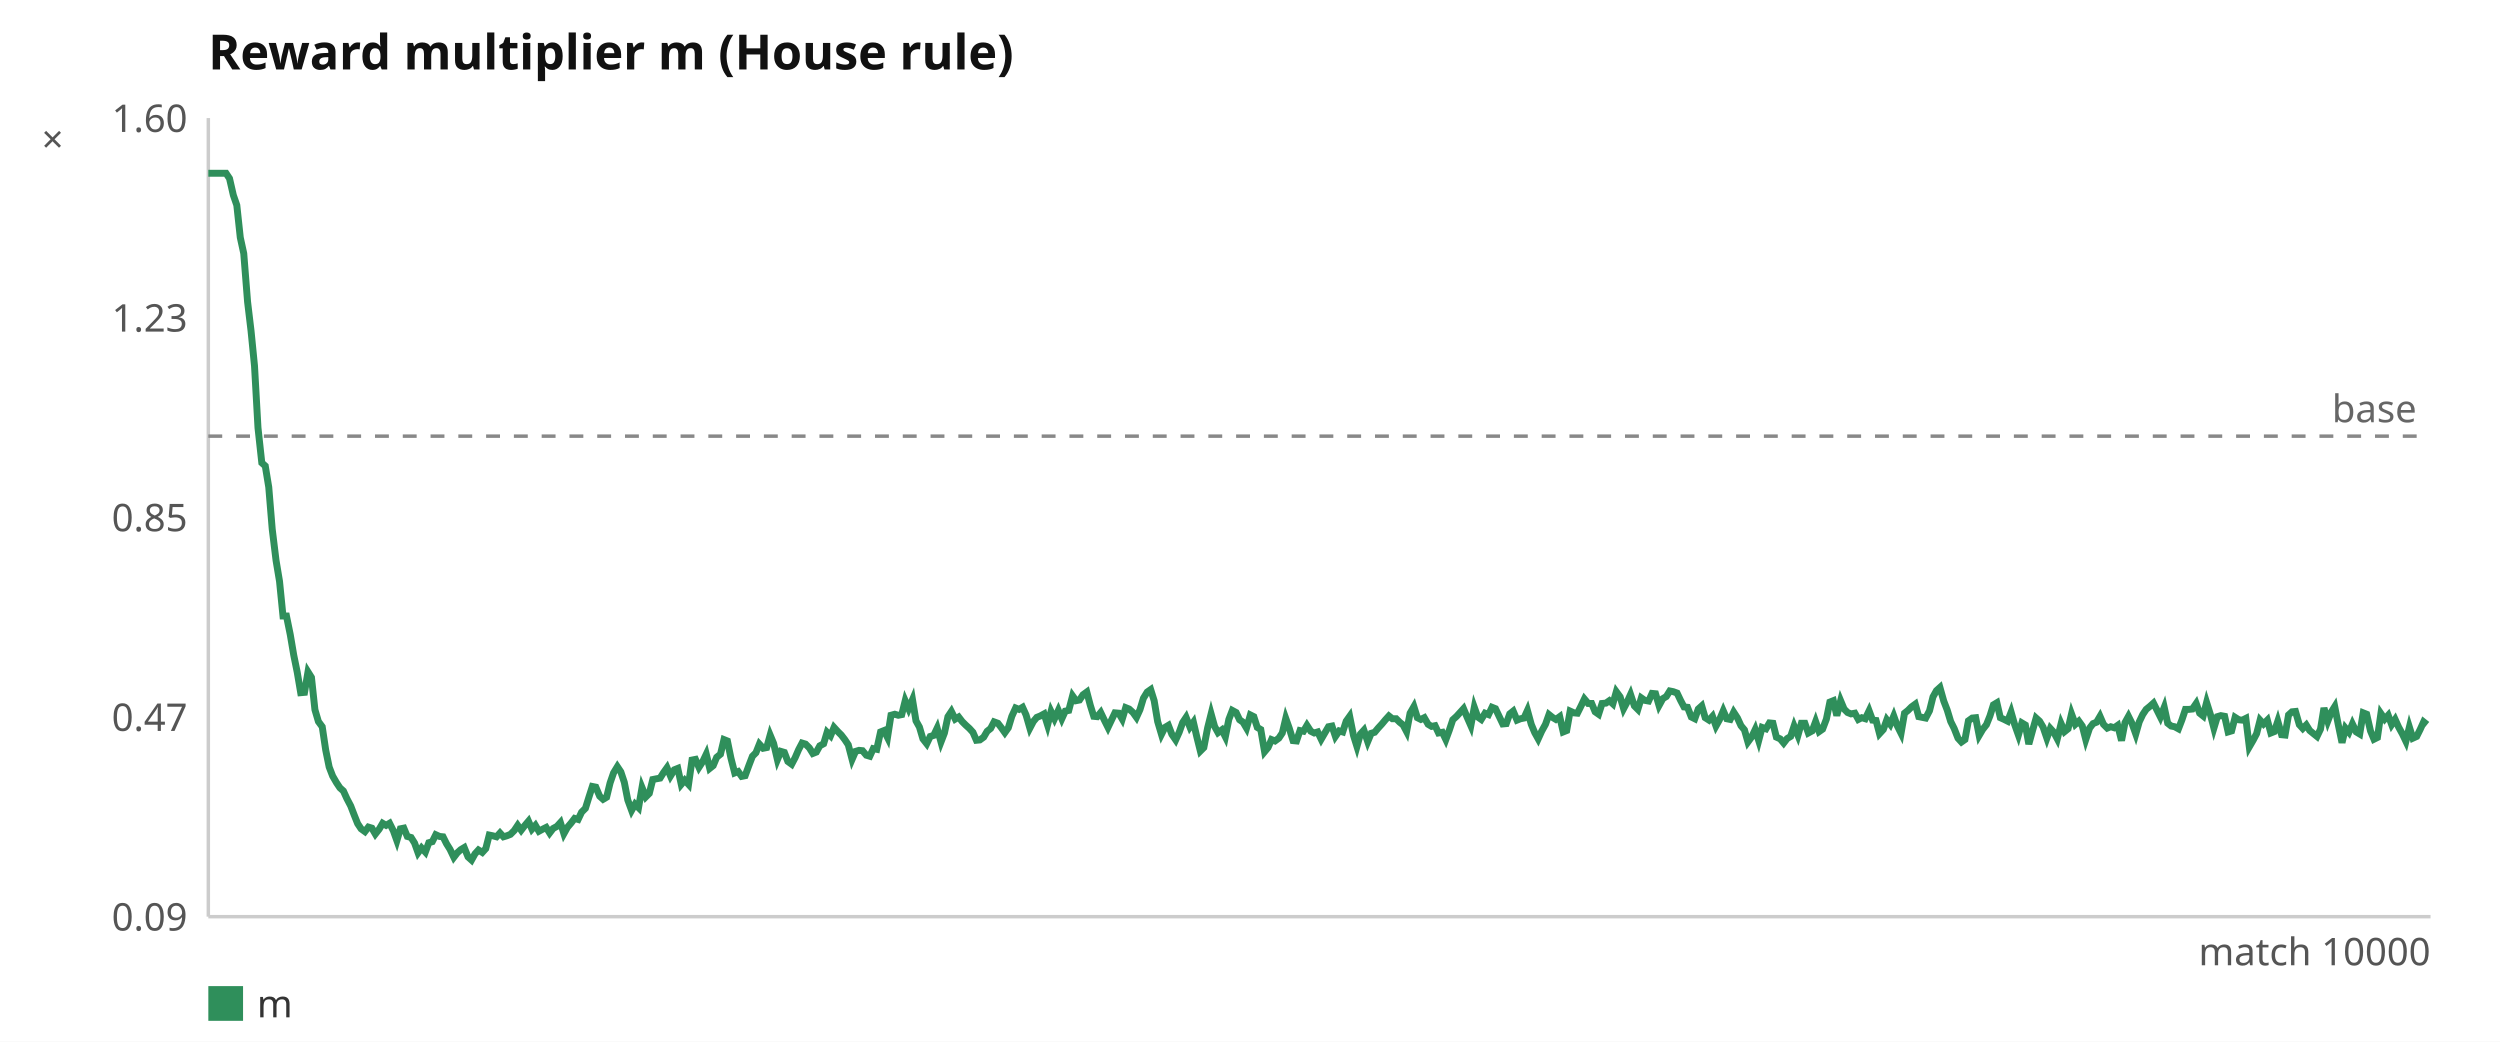
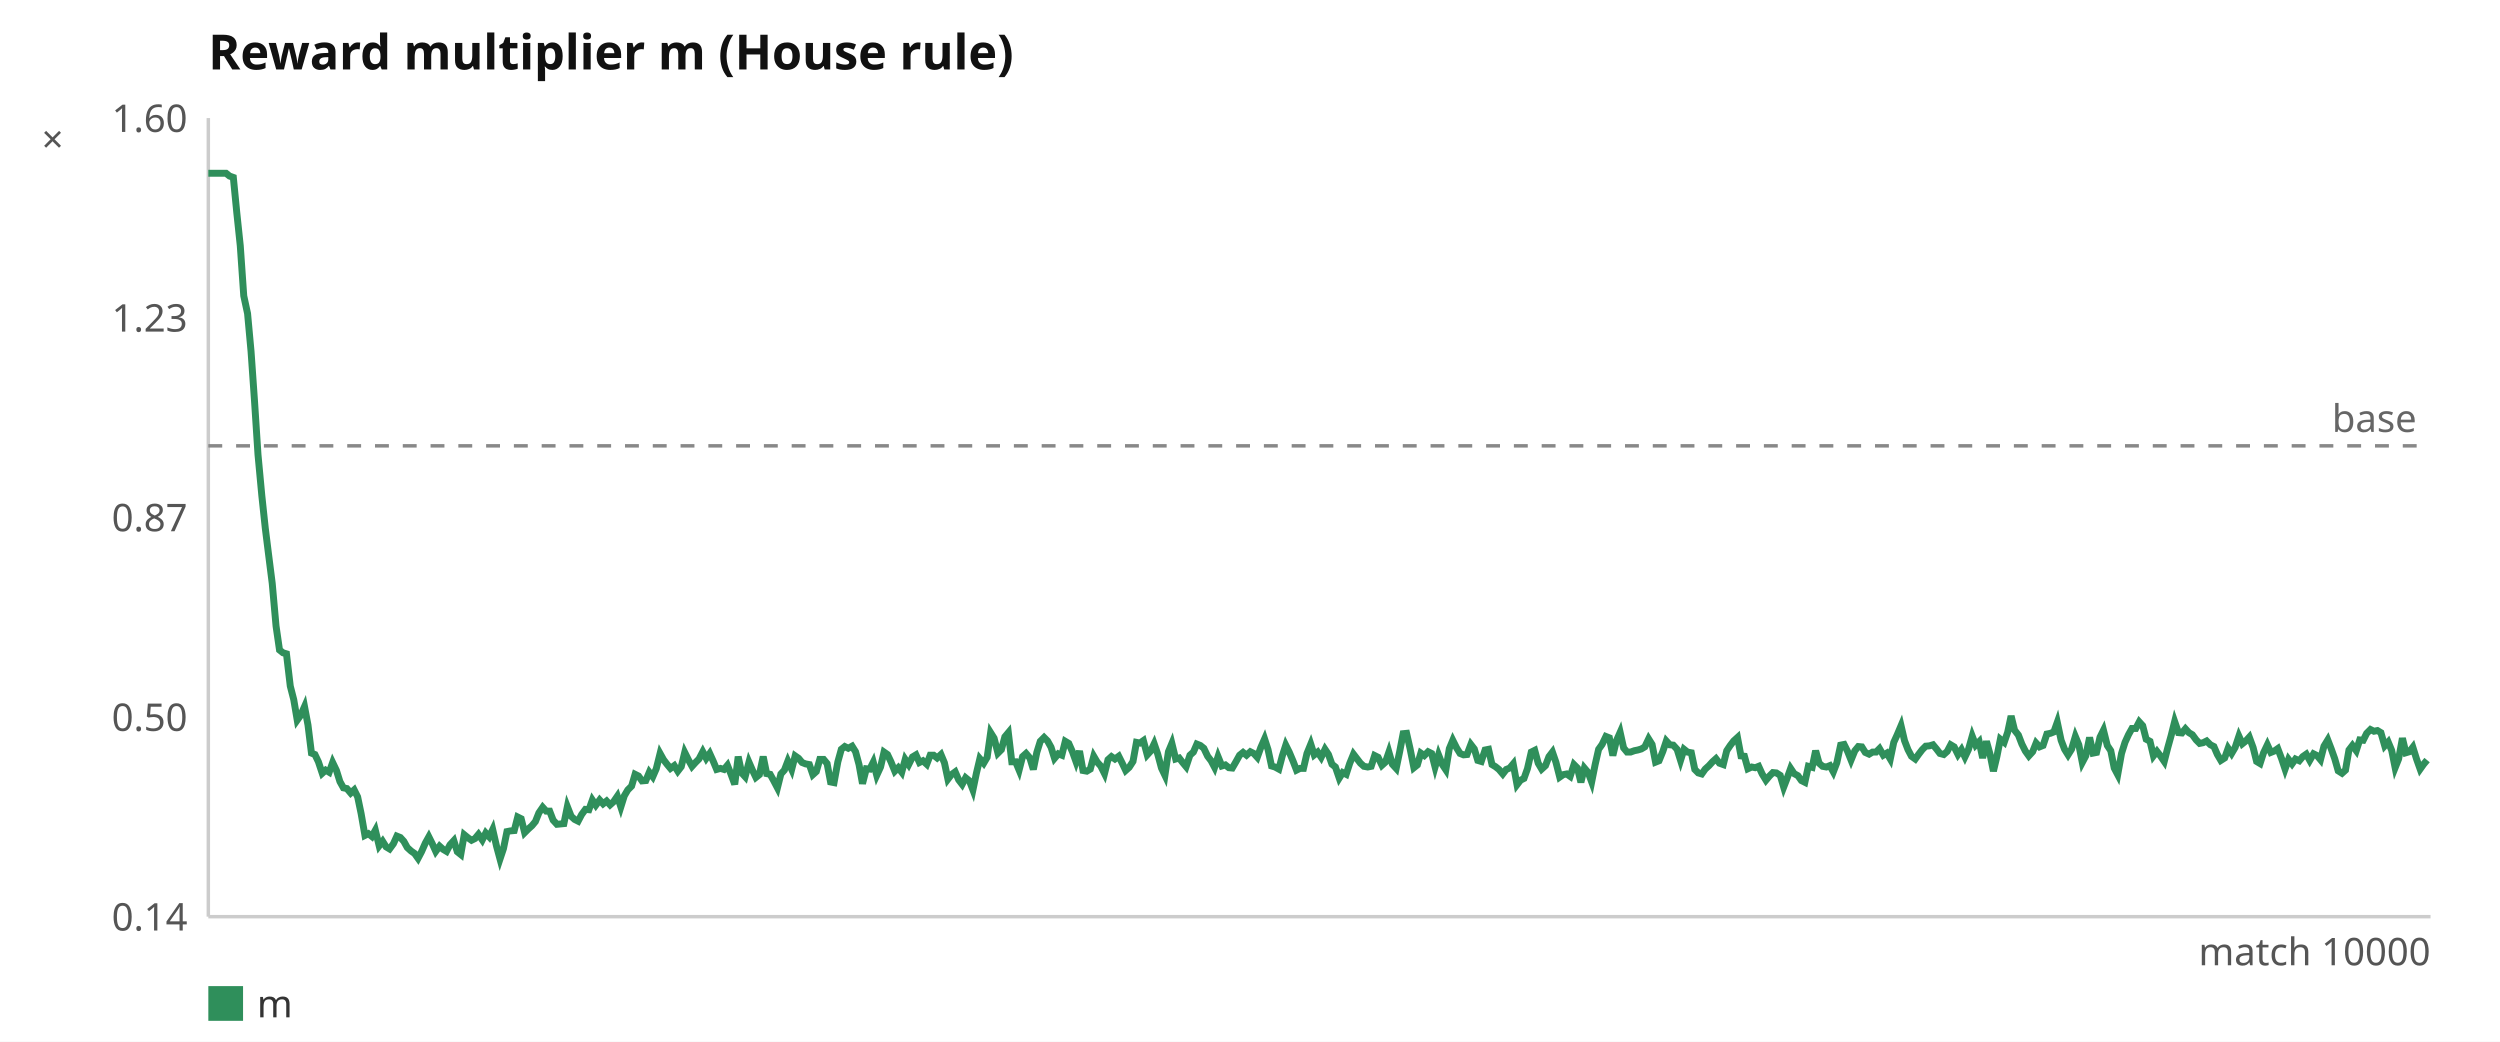
<svg xmlns="http://www.w3.org/2000/svg" viewBox="0 0 720 300" width="720" height="300" font-family="system-ui,sans-serif">
  <rect width="100%" height="100%" fill="#fff" />
  <text x="60" y="20" font-size="14" font-weight="600" fill="#111">Reward multiplier m (House rule)</text>
  <text x="12" y="44" font-size="11" fill="#555">×</text>
  <line x1="60" x2="60" y1="34" y2="264" stroke="#ccc" />
  <line x1="60" x2="700" y1="264" y2="264" stroke="#ccc" />
-   <text x="54" y="268" text-anchor="end" font-size="11" fill="#555">0.09</text>
-   <text x="54" y="210.5" text-anchor="end" font-size="11" fill="#555">0.47</text>
-   <text x="54" y="153" text-anchor="end" font-size="11" fill="#555">0.85</text>
+   <text x="54" y="268" text-anchor="end" font-size="11" fill="#555">0.14</text>
+   <text x="54" y="210.5" text-anchor="end" font-size="11" fill="#555">0.50</text>
+   <text x="54" y="153" text-anchor="end" font-size="11" fill="#555">0.87</text>
  <text x="54" y="95.5" text-anchor="end" font-size="11" fill="#555">1.23</text>
  <text x="54" y="38" text-anchor="end" font-size="11" fill="#555">1.60</text>
-   <line x1="60" x2="700" y1="125.611" y2="125.611" stroke="#888" stroke-dasharray="4 4" />
-   <text x="696" y="121.611" text-anchor="end" font-size="11" fill="#666">base</text>
-   <polyline fill="none" stroke="#2f8f5b" stroke-width="2" points="60.0,49.9 61.0,49.9 62.0,49.9 63.1,49.9 64.1,49.9 65.1,49.9 66.1,51.4 67.2,56.2 68.2,59.1 69.2,68.4 70.2,73.0 71.3,86.9 72.3,95.3 73.3,105.4 74.3,123.2 75.4,133.3 76.4,134.2 77.4,140.3 78.4,152.4 79.5,161.4 80.5,167.4 81.5,177.4 82.5,177.4 83.6,182.8 84.6,188.7 85.6,193.6 86.6,199.5 87.7,199.4 88.7,193.5 89.7,195.1 90.7,204.4 91.7,207.8 92.8,209.3 93.8,216.0 94.8,220.9 95.8,223.5 96.9,225.4 97.9,226.9 98.9,227.8 99.9,230.0 101.0,232.1 102.0,234.7 103.0,237.2 104.0,238.7 105.1,239.5 106.1,238.2 107.1,238.5 108.1,240.2 109.2,238.8 110.2,237.1 111.2,237.7 112.2,237.1 113.3,239.3 114.3,242.1 115.3,238.7 116.3,238.5 117.3,240.9 118.4,241.2 119.4,242.8 120.4,245.6 121.4,244.2 122.5,245.4 123.5,242.7 124.5,242.4 125.5,240.4 126.6,240.9 127.6,241.0 128.6,243.0 129.6,244.6 130.7,246.9 131.7,245.6 132.7,244.7 133.7,244.1 134.8,246.8 135.8,247.7 136.8,245.9 137.8,244.8 138.9,245.5 139.9,244.4 140.9,240.5 141.9,240.7 143.0,241.0 144.0,239.9 145.0,241.0 146.0,240.7 147.0,240.3 148.1,239.2 149.1,237.7 150.1,239.1 151.1,237.8 152.2,236.5 153.2,238.8 154.2,237.7 155.2,239.4 156.3,238.8 157.3,238.3 158.3,239.9 159.3,238.6 160.4,238.0 161.4,236.9 162.4,240.1 163.4,238.3 164.5,237.0 165.5,235.7 166.5,236.0 167.5,233.9 168.6,232.8 169.6,229.6 170.6,226.5 171.6,226.7 172.7,229.3 173.7,230.2 174.7,229.6 175.7,225.5 176.7,222.6 177.8,220.8 178.8,222.3 179.8,225.3 180.8,230.4 181.9,233.4 182.9,231.6 183.9,232.6 184.9,226.8 186.0,229.5 187.0,228.5 188.0,224.5 189.0,224.3 190.1,224.1 191.1,222.5 192.1,221.1 193.1,223.5 194.2,221.7 195.2,221.3 196.2,225.9 197.2,224.7 198.3,225.9 199.3,218.9 200.3,218.7 201.3,221.0 202.4,219.3 203.4,217.2 204.4,221.3 205.4,220.5 206.4,218.1 207.5,217.2 208.5,213.0 209.5,213.4 210.5,218.3 211.6,222.6 212.6,222.2 213.6,223.6 214.6,223.4 215.7,220.4 216.7,217.8 217.7,216.8 218.7,214.3 219.8,215.5 220.8,215.3 221.8,211.7 222.8,214.1 223.9,218.8 224.9,216.4 225.9,216.7 226.9,219.3 228.0,220.1 229.0,218.2 230.0,215.9 231.0,214.0 232.0,214.3 233.1,215.4 234.1,217.0 235.1,216.6 236.1,214.8 237.2,214.2 238.2,210.9 239.2,211.9 240.2,209.5 241.3,210.7 242.3,211.7 243.3,213.0 244.3,214.5 245.4,218.7 246.4,216.4 247.4,216.1 248.4,216.2 249.5,217.5 250.5,217.8 251.5,215.6 252.5,215.8 253.6,210.8 254.6,210.4 255.6,212.4 256.6,206.0 257.7,205.7 258.7,206.0 259.7,205.8 260.7,201.8 261.7,204.1 262.8,201.5 263.8,207.6 264.8,209.4 265.8,212.8 266.9,214.2 267.9,212.1 268.9,211.8 269.9,209.7 271.0,213.7 272.0,211.1 273.0,206.4 274.0,204.9 275.1,207.1 276.1,206.5 277.1,207.8 278.1,208.8 279.2,209.8 280.2,210.9 281.2,213.2 282.2,213.1 283.3,212.3 284.3,210.6 285.3,209.8 286.3,207.9 287.4,208.3 288.4,209.6 289.4,211.0 290.4,209.6 291.4,206.3 292.5,203.9 293.5,204.3 294.5,203.7 295.5,205.9 296.6,209.7 297.6,207.8 298.6,206.6 299.6,206.2 300.7,205.6 301.7,208.8 302.7,204.9 303.7,207.0 304.8,204.6 305.8,207.0 306.8,204.8 307.8,204.6 308.9,200.4 309.9,201.8 310.9,201.6 311.9,200.1 313.0,199.3 314.0,203.1 315.0,206.3 316.0,206.4 317.0,205.2 318.1,207.5 319.1,209.5 320.1,207.4 321.1,205.3 322.2,205.4 323.2,207.1 324.2,203.8 325.2,204.2 326.3,205.2 327.3,206.6 328.3,204.4 329.3,201.1 330.4,199.3 331.4,198.6 332.4,201.8 333.4,207.8 334.5,211.5 335.5,209.5 336.5,208.9 337.5,211.5 338.6,213.1 339.6,210.9 340.6,208.1 341.6,206.6 342.7,209.4 343.7,208.0 344.7,212.3 345.7,216.3 346.7,215.3 347.8,209.6 348.8,205.6 349.8,209.2 350.8,211.0 351.9,210.2 352.9,212.2 353.9,207.2 354.9,204.6 356.0,205.2 357.0,207.3 358.0,208.0 359.0,209.7 360.1,205.9 361.1,206.4 362.1,209.5 363.1,210.1 364.2,216.5 365.2,215.3 366.2,213.0 367.2,213.4 368.3,212.6 369.3,211.1 370.3,206.9 371.3,209.7 372.4,213.3 373.4,213.4 374.4,210.4 375.4,210.6 376.4,208.9 377.5,210.6 378.5,211.1 379.5,210.8 380.5,212.9 381.6,211.0 382.6,209.3 383.6,209.1 384.6,212.1 385.7,210.5 386.7,210.8 387.7,207.7 388.7,206.3 389.8,211.8 390.8,215.0 391.8,211.4 392.8,210.3 393.9,213.6 394.9,211.2 395.9,210.9 396.9,209.7 398.0,208.5 399.0,207.3 400.0,206.2 401.0,207.0 402.1,207.0 403.1,208.0 404.1,208.8 405.1,210.7 406.1,205.4 407.2,203.5 408.2,206.7 409.2,207.2 410.2,206.7 411.3,208.6 412.3,209.2 413.3,209.0 414.3,211.1 415.4,210.9 416.4,213.0 417.4,210.3 418.4,207.3 419.5,206.3 420.5,205.2 421.5,204.1 422.5,206.5 423.6,209.0 424.6,203.7 425.6,206.5 426.6,207.2 427.7,205.4 428.7,205.8 429.7,203.7 430.7,204.1 431.7,206.2 432.8,208.5 433.8,208.4 434.8,205.6 435.8,204.8 436.9,207.4 437.9,207.0 438.9,206.8 439.9,204.6 441.0,208.6 442.0,211.0 443.0,212.8 444.0,210.6 445.1,208.6 446.1,205.8 447.1,206.6 448.1,207.2 449.2,206.4 450.2,210.8 451.2,210.4 452.2,204.8 453.3,205.3 454.3,205.4 455.3,203.4 456.3,201.3 457.4,202.6 458.4,202.6 459.4,205.0 460.4,205.7 461.4,202.6 462.5,202.5 463.5,201.8 464.5,202.7 465.5,199.2 466.6,200.7 467.6,204.1 468.6,202.2 469.6,200.0 470.7,203.3 471.7,204.3 472.7,201.0 473.7,201.7 474.8,201.9 475.8,199.7 476.8,199.8 477.8,203.2 478.9,201.2 479.9,200.6 480.9,199.0 481.9,199.2 483.0,199.6 484.0,201.7 485.0,203.6 486.0,203.7 487.1,206.5 488.1,207.0 489.1,204.2 490.1,203.3 491.1,206.7 492.2,207.4 493.2,206.3 494.2,209.1 495.2,207.3 496.3,204.7 497.3,207.0 498.3,207.2 499.3,205.1 500.4,206.8 501.4,209.0 502.4,210.2 503.4,213.7 504.5,212.2 505.5,210.1 506.5,213.3 507.5,209.5 508.6,209.9 509.6,208.2 510.6,208.3 511.6,212.3 512.7,212.8 513.7,214.0 514.7,212.7 515.7,212.1 516.7,209.1 517.8,211.8 518.8,208.3 519.8,208.3 520.8,211.1 521.9,210.5 522.9,207.8 523.9,210.7 524.9,210.0 526.0,207.1 527.0,202.2 528.0,201.8 529.0,206.1 530.1,201.8 531.1,204.2 532.1,205.2 533.1,205.6 534.2,205.4 535.2,207.2 536.2,206.7 537.2,207.0 538.3,204.7 539.3,207.4 540.3,207.5 541.3,211.3 542.4,210.1 543.4,207.3 544.4,208.6 545.4,206.2 546.4,209.0 547.5,211.2 548.5,205.4 549.5,204.6 550.5,203.6 551.6,202.8 552.6,206.4 553.6,206.6 554.6,206.8 555.7,204.7 556.7,200.7 557.7,198.9 558.7,198.0 559.8,201.9 560.8,204.5 561.8,207.8 562.8,209.8 563.9,212.6 564.9,213.7 565.9,213.0 566.9,207.6 568.0,206.8 569.0,206.7 570.0,211.8 571.0,210.1 572.1,208.7 573.1,206.2 574.1,203.0 575.1,202.4 576.1,206.7 577.2,207.2 578.2,207.7 579.2,205.1 580.2,208.6 581.3,211.7 582.3,208.2 583.3,208.8 584.3,214.3 585.4,210.3 586.4,206.8 587.4,207.7 588.4,209.4 589.5,212.6 590.5,209.8 591.5,210.9 592.5,212.8 593.6,208.4 594.6,210.7 595.6,209.9 596.6,205.6 597.7,208.6 598.7,207.7 599.7,209.1 600.7,213.0 601.8,209.7 602.8,208.4 603.8,208.0 604.8,206.3 605.8,208.6 606.9,209.7 607.9,209.3 608.9,209.6 609.9,208.9 611.0,213.3 612.0,208.1 613.0,206.3 614.0,208.3 615.1,211.4 616.1,207.9 617.1,205.8 618.1,204.3 619.2,203.4 620.2,202.5 621.2,204.5 622.2,206.5 623.3,203.7 624.3,208.3 625.3,209.1 626.3,209.3 627.4,209.9 628.4,207.3 629.4,204.3 630.4,204.3 631.4,204.2 632.5,202.6 633.5,205.4 634.5,206.2 635.5,202.3 636.6,205.8 637.6,209.7 638.6,206.4 639.6,206.1 640.7,206.3 641.7,210.8 642.7,210.5 643.7,206.6 644.8,207.3 645.8,207.4 646.8,206.9 647.8,215.1 648.9,213.2 649.9,211.3 650.9,207.4 651.9,208.5 653.0,207.4 654.0,211.1 655.0,210.7 656.0,207.7 657.1,211.6 658.1,211.7 659.1,205.9 660.1,205.0 661.1,204.9 662.2,208.7 663.2,209.8 664.2,208.8 665.2,210.4 666.3,211.3 667.3,212.1 668.3,210.0 669.3,203.9 670.4,207.7 671.4,205.1 672.4,203.5 673.4,208.6 674.5,213.9 675.5,209.7 676.5,210.9 677.5,208.5 678.6,210.8 679.6,211.4 680.6,205.3 681.6,205.7 682.7,210.5 683.7,212.9 684.7,212.4 685.7,205.5 686.8,207.1 687.8,206.0 688.8,208.7 689.8,207.2 690.8,209.4 691.9,211.4 692.9,213.5 693.9,209.4 694.9,212.6 696.0,212.1 697.0,210.1 698.0,207.9 699.0,208.7" />
+   <line x1="60" x2="700" y1="128.402" y2="128.402" stroke="#888" stroke-dasharray="4 4" />
+   <text x="696" y="124.402" text-anchor="end" font-size="11" fill="#666">base</text>
+   <polyline fill="none" stroke="#2f8f5b" stroke-width="2" points="60.0,49.9 61.0,49.9 62.0,49.9 63.1,49.9 64.1,49.9 65.1,49.9 66.1,50.7 67.2,51.1 68.2,61.3 69.2,70.8 70.2,85.2 71.3,90.3 72.3,101.2 73.3,115.5 74.3,130.9 75.4,142.7 76.4,152.1 77.4,160.1 78.4,168.0 79.5,180.3 80.5,187.2 81.5,188.0 82.5,188.3 83.6,197.6 84.6,201.5 85.6,207.4 86.6,206.0 87.7,203.5 88.7,208.8 89.7,216.9 90.7,217.3 91.7,219.4 92.8,222.7 93.8,221.8 94.8,222.4 95.8,219.6 96.9,221.9 97.9,225.1 98.9,226.9 99.9,227.1 101.0,228.4 102.0,227.5 103.0,229.5 104.0,234.3 105.1,240.6 106.1,240.1 107.1,240.9 108.1,239.1 109.2,243.6 110.2,242.3 111.2,243.9 112.2,244.5 113.3,243.0 114.3,240.8 115.3,241.2 116.3,242.3 117.3,244.1 118.4,245.1 119.4,245.8 120.4,247.2 121.4,245.3 122.5,242.8 123.5,241.0 124.5,243.0 125.5,245.2 126.6,243.7 127.6,244.6 128.6,245.2 129.6,243.3 130.7,242.1 131.7,245.3 132.7,246.1 133.7,240.4 134.8,241.3 135.8,242.0 136.8,241.5 137.8,240.3 138.9,241.9 139.9,239.9 140.9,241.0 141.9,238.9 143.0,243.7 144.0,247.4 145.0,244.4 146.0,239.5 147.0,239.3 148.1,239.2 149.1,235.3 150.1,235.8 151.1,239.8 152.2,238.7 153.2,237.8 154.2,236.6 155.2,234.1 156.3,232.5 157.3,233.6 158.3,233.6 159.3,236.2 160.4,237.4 161.4,237.3 162.4,237.2 163.4,232.3 164.5,235.1 165.5,236.0 166.5,236.5 167.5,234.6 168.6,233.1 169.6,233.2 170.6,230.4 171.6,231.9 172.7,230.4 173.7,231.5 174.7,230.7 175.7,231.8 176.7,230.9 177.8,229.3 178.8,232.4 179.8,229.2 180.8,227.5 181.9,226.4 182.9,223.0 183.9,223.5 184.9,224.9 186.0,224.8 187.0,222.4 188.0,223.7 189.0,221.4 190.1,217.0 191.1,218.8 192.1,220.1 193.1,221.3 194.2,220.5 195.2,222.1 196.2,220.8 197.2,216.7 198.3,218.9 199.3,220.7 200.3,219.6 201.3,218.6 202.4,216.5 203.4,218.4 204.4,217.0 205.4,219.2 206.4,221.6 207.5,221.3 208.5,221.6 209.5,220.4 210.5,222.9 211.6,225.9 212.6,217.9 213.6,222.6 214.6,223.7 215.7,219.5 216.7,221.8 217.7,223.9 218.7,223.1 219.8,217.9 220.8,222.8 221.8,223.0 222.8,224.8 223.9,226.9 224.9,222.9 225.9,221.8 226.9,219.2 228.0,221.6 229.0,217.7 230.0,218.4 231.0,219.6 232.0,220.0 233.1,220.2 234.1,223.1 235.1,222.2 236.1,218.7 237.2,218.7 238.2,219.9 239.2,225.2 240.2,225.4 241.3,219.4 242.3,215.8 243.3,215.0 244.3,215.5 245.4,214.9 246.4,216.5 247.4,220.2 248.4,225.7 249.5,221.4 250.5,221.5 251.5,219.5 252.5,223.3 253.6,220.9 254.6,216.6 255.6,217.3 256.6,219.4 257.7,222.1 258.7,221.1 259.7,222.4 260.7,218.7 261.7,220.2 262.8,218.0 263.8,217.4 264.8,219.6 265.8,219.1 266.9,220.1 267.9,217.5 268.9,217.5 269.9,218.3 271.0,217.3 272.0,219.7 273.0,224.4 274.0,223.1 275.1,222.3 276.1,224.6 277.1,225.9 278.1,224.0 279.2,224.9 280.2,227.5 281.2,222.7 282.2,218.5 283.3,219.8 284.3,218.1 285.3,211.0 286.3,212.6 287.4,216.9 288.4,215.9 289.4,212.2 290.4,211.0 291.4,219.4 292.5,219.4 293.5,221.8 294.5,217.9 295.5,217.0 296.6,218.3 297.6,221.6 298.6,216.7 299.6,213.5 300.7,212.4 301.7,213.4 302.7,215.2 303.7,218.4 304.8,217.1 305.8,217.5 306.8,213.5 307.8,214.1 308.9,216.6 309.9,219.4 310.9,216.3 311.9,221.9 313.0,222.1 314.0,221.5 315.0,217.8 316.0,219.5 317.0,220.6 318.1,222.8 319.1,218.8 320.1,217.9 321.1,218.6 322.2,217.8 323.2,219.8 324.2,221.9 325.2,221.0 326.3,219.3 327.3,213.8 328.3,214.0 329.3,213.3 330.4,217.4 331.4,216.3 332.4,214.2 333.4,217.1 334.5,221.2 335.5,223.3 336.5,216.5 337.5,214.1 338.6,218.6 339.6,218.3 340.6,219.6 341.6,220.8 342.7,217.5 343.7,216.6 344.7,214.3 345.7,214.7 346.7,215.5 347.8,217.8 348.8,219.1 349.8,221.0 350.8,217.9 351.9,220.6 352.9,220.3 353.9,221.1 354.9,221.2 356.0,219.3 357.0,217.5 358.0,216.7 359.0,217.5 360.1,216.5 361.1,217.0 362.1,218.1 363.1,215.3 364.2,212.8 365.2,215.9 366.2,220.6 367.2,220.9 368.3,221.5 369.3,217.7 370.3,214.6 371.3,216.6 372.4,219.2 373.4,221.8 374.4,221.3 375.4,221.3 376.4,217.0 377.5,214.3 378.5,217.4 379.5,216.6 380.5,218.1 381.6,215.8 382.6,217.3 383.6,220.1 384.6,220.9 385.7,224.1 386.7,222.5 387.7,223.0 388.7,219.9 389.8,217.2 390.8,218.5 391.8,219.8 392.8,220.7 393.9,220.9 394.9,220.7 395.9,217.6 396.9,218.1 398.0,220.4 399.0,219.5 400.0,216.6 401.0,220.1 402.1,221.3 403.1,216.5 404.1,211.3 405.1,211.2 406.1,215.6 407.2,221.1 408.2,220.3 409.2,216.9 410.2,217.6 411.3,216.5 412.3,217.0 413.3,220.9 414.3,217.4 415.4,220.2 416.4,221.7 417.4,215.6 418.4,213.2 419.5,215.4 420.5,217.0 421.5,217.4 422.5,217.3 423.6,214.4 424.6,215.7 425.6,219.0 426.6,219.3 427.7,216.0 428.7,215.8 429.7,220.2 430.7,220.8 431.7,221.6 432.8,222.9 433.8,221.6 434.8,221.2 435.8,220.0 436.9,226.0 437.9,224.7 438.9,224.2 439.9,221.4 441.0,216.6 442.0,216.1 443.0,219.8 444.0,221.5 445.1,220.5 446.1,217.9 447.1,216.6 448.1,219.5 449.2,223.8 450.2,223.1 451.2,222.9 452.2,223.6 453.3,220.2 454.3,221.2 455.3,225.3 456.3,221.2 457.4,222.5 458.4,225.2 459.4,220.2 460.4,215.8 461.4,214.4 462.5,212.1 463.5,212.5 464.5,217.6 465.5,213.4 466.6,210.9 467.6,215.4 468.6,216.6 469.6,216.6 470.7,216.2 471.7,216.0 472.7,215.7 473.7,215.1 474.8,212.8 475.8,214.4 476.8,219.5 477.8,219.1 478.9,216.4 479.9,213.4 480.9,214.5 481.9,214.6 483.0,215.8 484.0,219.0 485.0,215.8 486.0,216.6 487.1,216.8 488.1,221.6 489.1,222.6 490.1,222.9 491.1,221.5 492.2,220.5 493.2,219.4 494.2,218.5 495.2,219.8 496.3,220.2 497.3,216.2 498.3,214.7 499.3,213.4 500.4,212.4 501.4,217.7 502.4,217.8 503.4,221.4 504.5,220.9 505.5,221.1 506.5,220.7 507.5,222.9 508.6,224.7 509.6,223.5 510.6,222.5 511.6,222.6 512.7,223.3 513.7,226.7 514.7,224.1 515.7,221.3 516.7,222.8 517.8,223.4 518.8,224.8 519.8,225.3 520.8,220.7 521.9,221.0 522.9,216.2 523.9,219.8 524.9,220.7 526.0,220.9 527.0,220.5 528.0,222.3 529.0,219.7 530.1,214.6 531.1,214.4 532.1,216.4 533.1,218.9 534.2,216.2 535.2,215.0 536.2,215.1 537.2,216.7 538.3,217.2 539.3,216.6 540.3,216.6 541.3,215.6 542.4,217.5 543.4,216.9 544.4,218.6 545.4,213.8 546.4,211.6 547.5,209.0 548.5,213.3 549.5,215.9 550.5,217.8 551.6,218.6 552.6,217.2 553.6,215.9 554.6,214.9 555.7,214.8 556.7,214.5 557.7,215.7 558.7,217.0 559.8,217.3 560.8,216.4 561.8,214.5 562.8,215.1 563.9,217.3 564.9,215.9 565.9,218.0 566.9,215.9 568.0,212.0 569.0,214.6 570.0,213.6 571.0,218.3 572.1,213.5 573.1,217.1 574.1,222.1 575.1,217.9 576.1,212.9 577.2,213.8 578.2,210.9 579.2,206.2 580.2,210.3 581.3,211.7 582.3,214.3 583.3,216.3 584.3,217.7 585.4,216.5 586.4,214.0 587.4,215.1 588.4,214.7 589.5,211.4 590.5,211.2 591.5,210.8 592.5,208.0 593.6,213.2 594.6,215.8 595.6,217.4 596.6,215.8 597.7,212.1 598.7,214.5 599.7,219.6 600.7,217.7 601.8,212.4 602.8,216.9 603.8,216.7 604.8,212.3 605.8,210.3 606.9,214.7 607.9,216.2 608.9,221.2 609.9,223.1 611.0,217.0 612.0,213.8 613.0,211.6 614.0,209.8 615.1,209.8 616.1,207.9 617.1,209.0 618.1,212.9 619.2,213.5 620.2,217.7 621.2,216.4 622.2,217.7 623.3,219.3 624.3,215.4 625.3,211.8 626.3,207.8 627.4,211.0 628.4,211.1 629.4,209.9 630.4,211.0 631.4,211.6 632.5,213.1 633.5,214.1 634.5,213.9 635.5,213.4 636.6,214.5 637.6,215.0 638.6,217.3 639.6,219.0 640.7,218.3 641.7,215.5 642.7,217.0 643.7,215.3 644.8,212.0 645.8,214.2 646.8,213.4 647.8,212.3 648.9,215.3 649.9,219.3 650.9,219.9 651.9,216.8 653.0,214.5 654.0,216.7 655.0,216.3 656.0,215.6 657.1,218.5 658.1,221.5 659.1,218.7 660.1,220.0 661.1,218.6 662.2,219.1 663.2,217.9 664.2,217.2 665.2,219.0 666.3,217.1 667.3,217.6 668.3,218.8 669.3,214.9 670.4,213.1 671.4,215.7 672.4,218.5 673.4,222.0 674.5,222.7 675.5,221.8 676.5,216.0 677.5,214.7 678.6,216.2 679.6,213.1 680.6,213.2 681.6,211.2 682.7,210.1 683.7,210.6 684.7,210.4 685.7,211.0 686.8,214.8 687.8,213.7 688.8,216.1 689.8,221.1 690.8,218.6 691.9,212.6 692.9,216.8 693.9,216.5 694.9,215.2 696.0,218.7 697.0,221.5 698.0,220.1 699.0,218.9" />
  <rect x="60" y="284" width="10" height="10" fill="#2f8f5b" />
  <text x="74" y="293" font-size="11" fill="#333">m</text>
  <text x="700" y="278" text-anchor="end" font-size="11" fill="#555">match 10000</text>
</svg>
